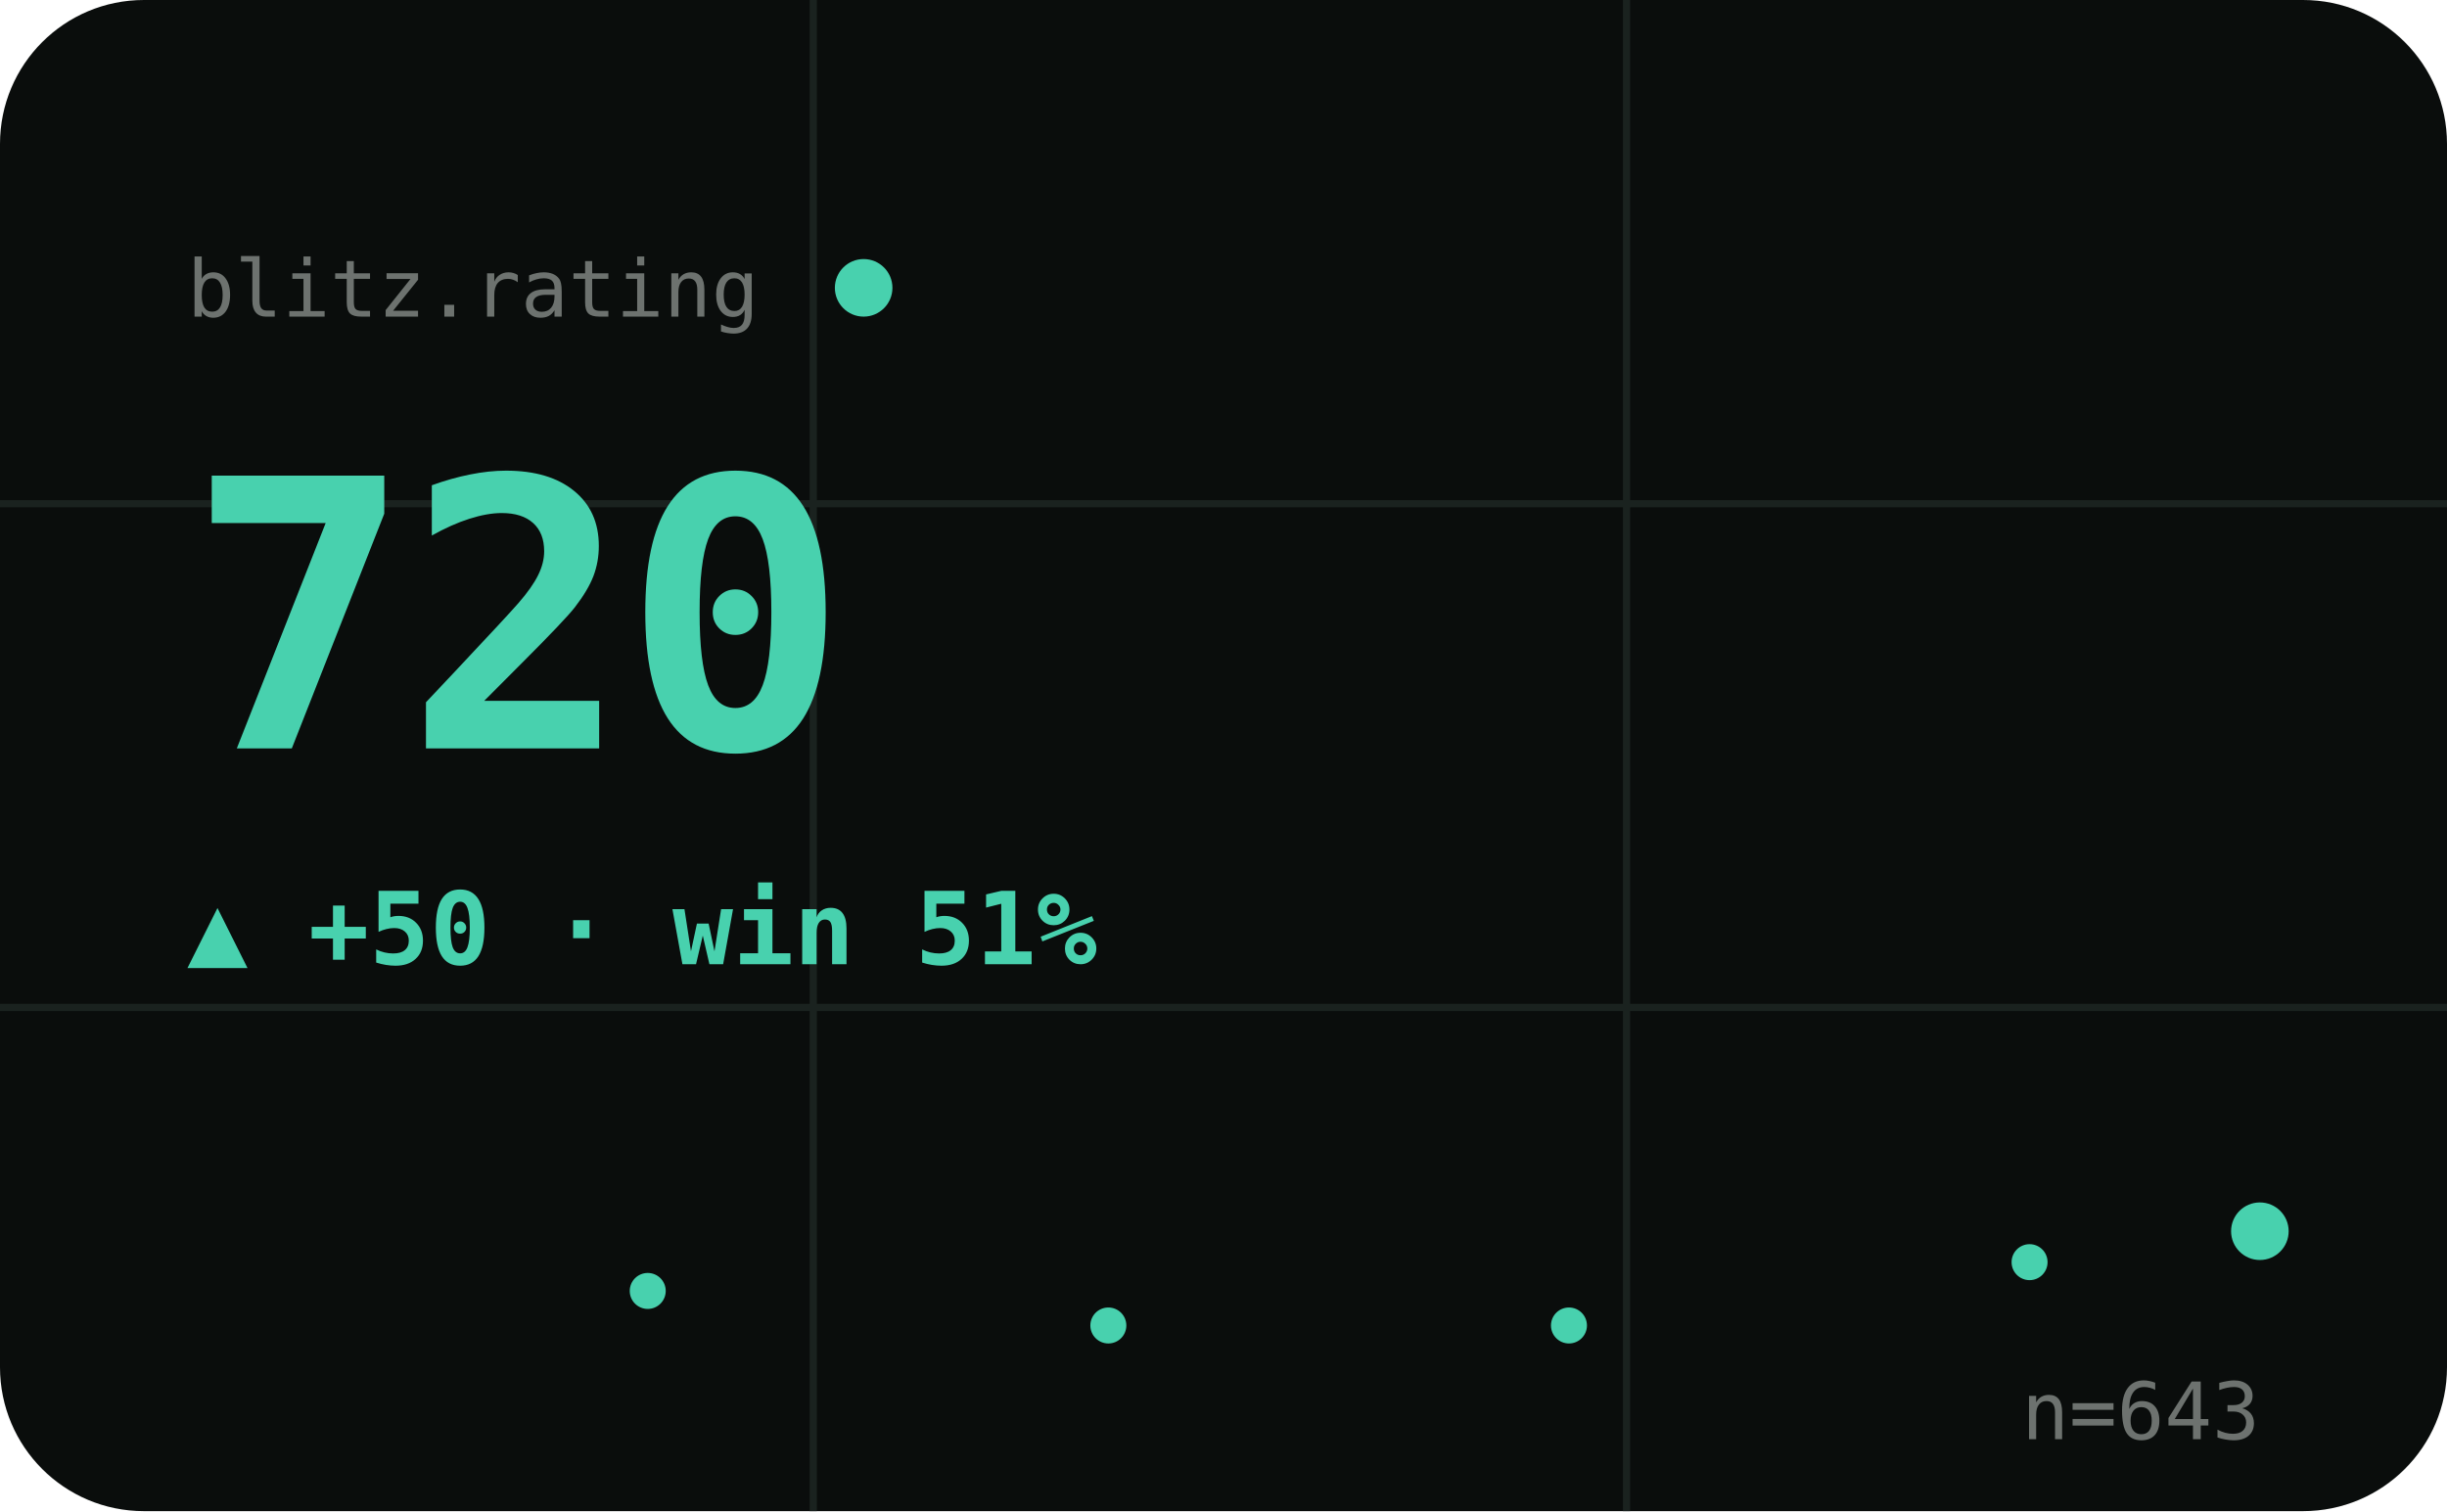
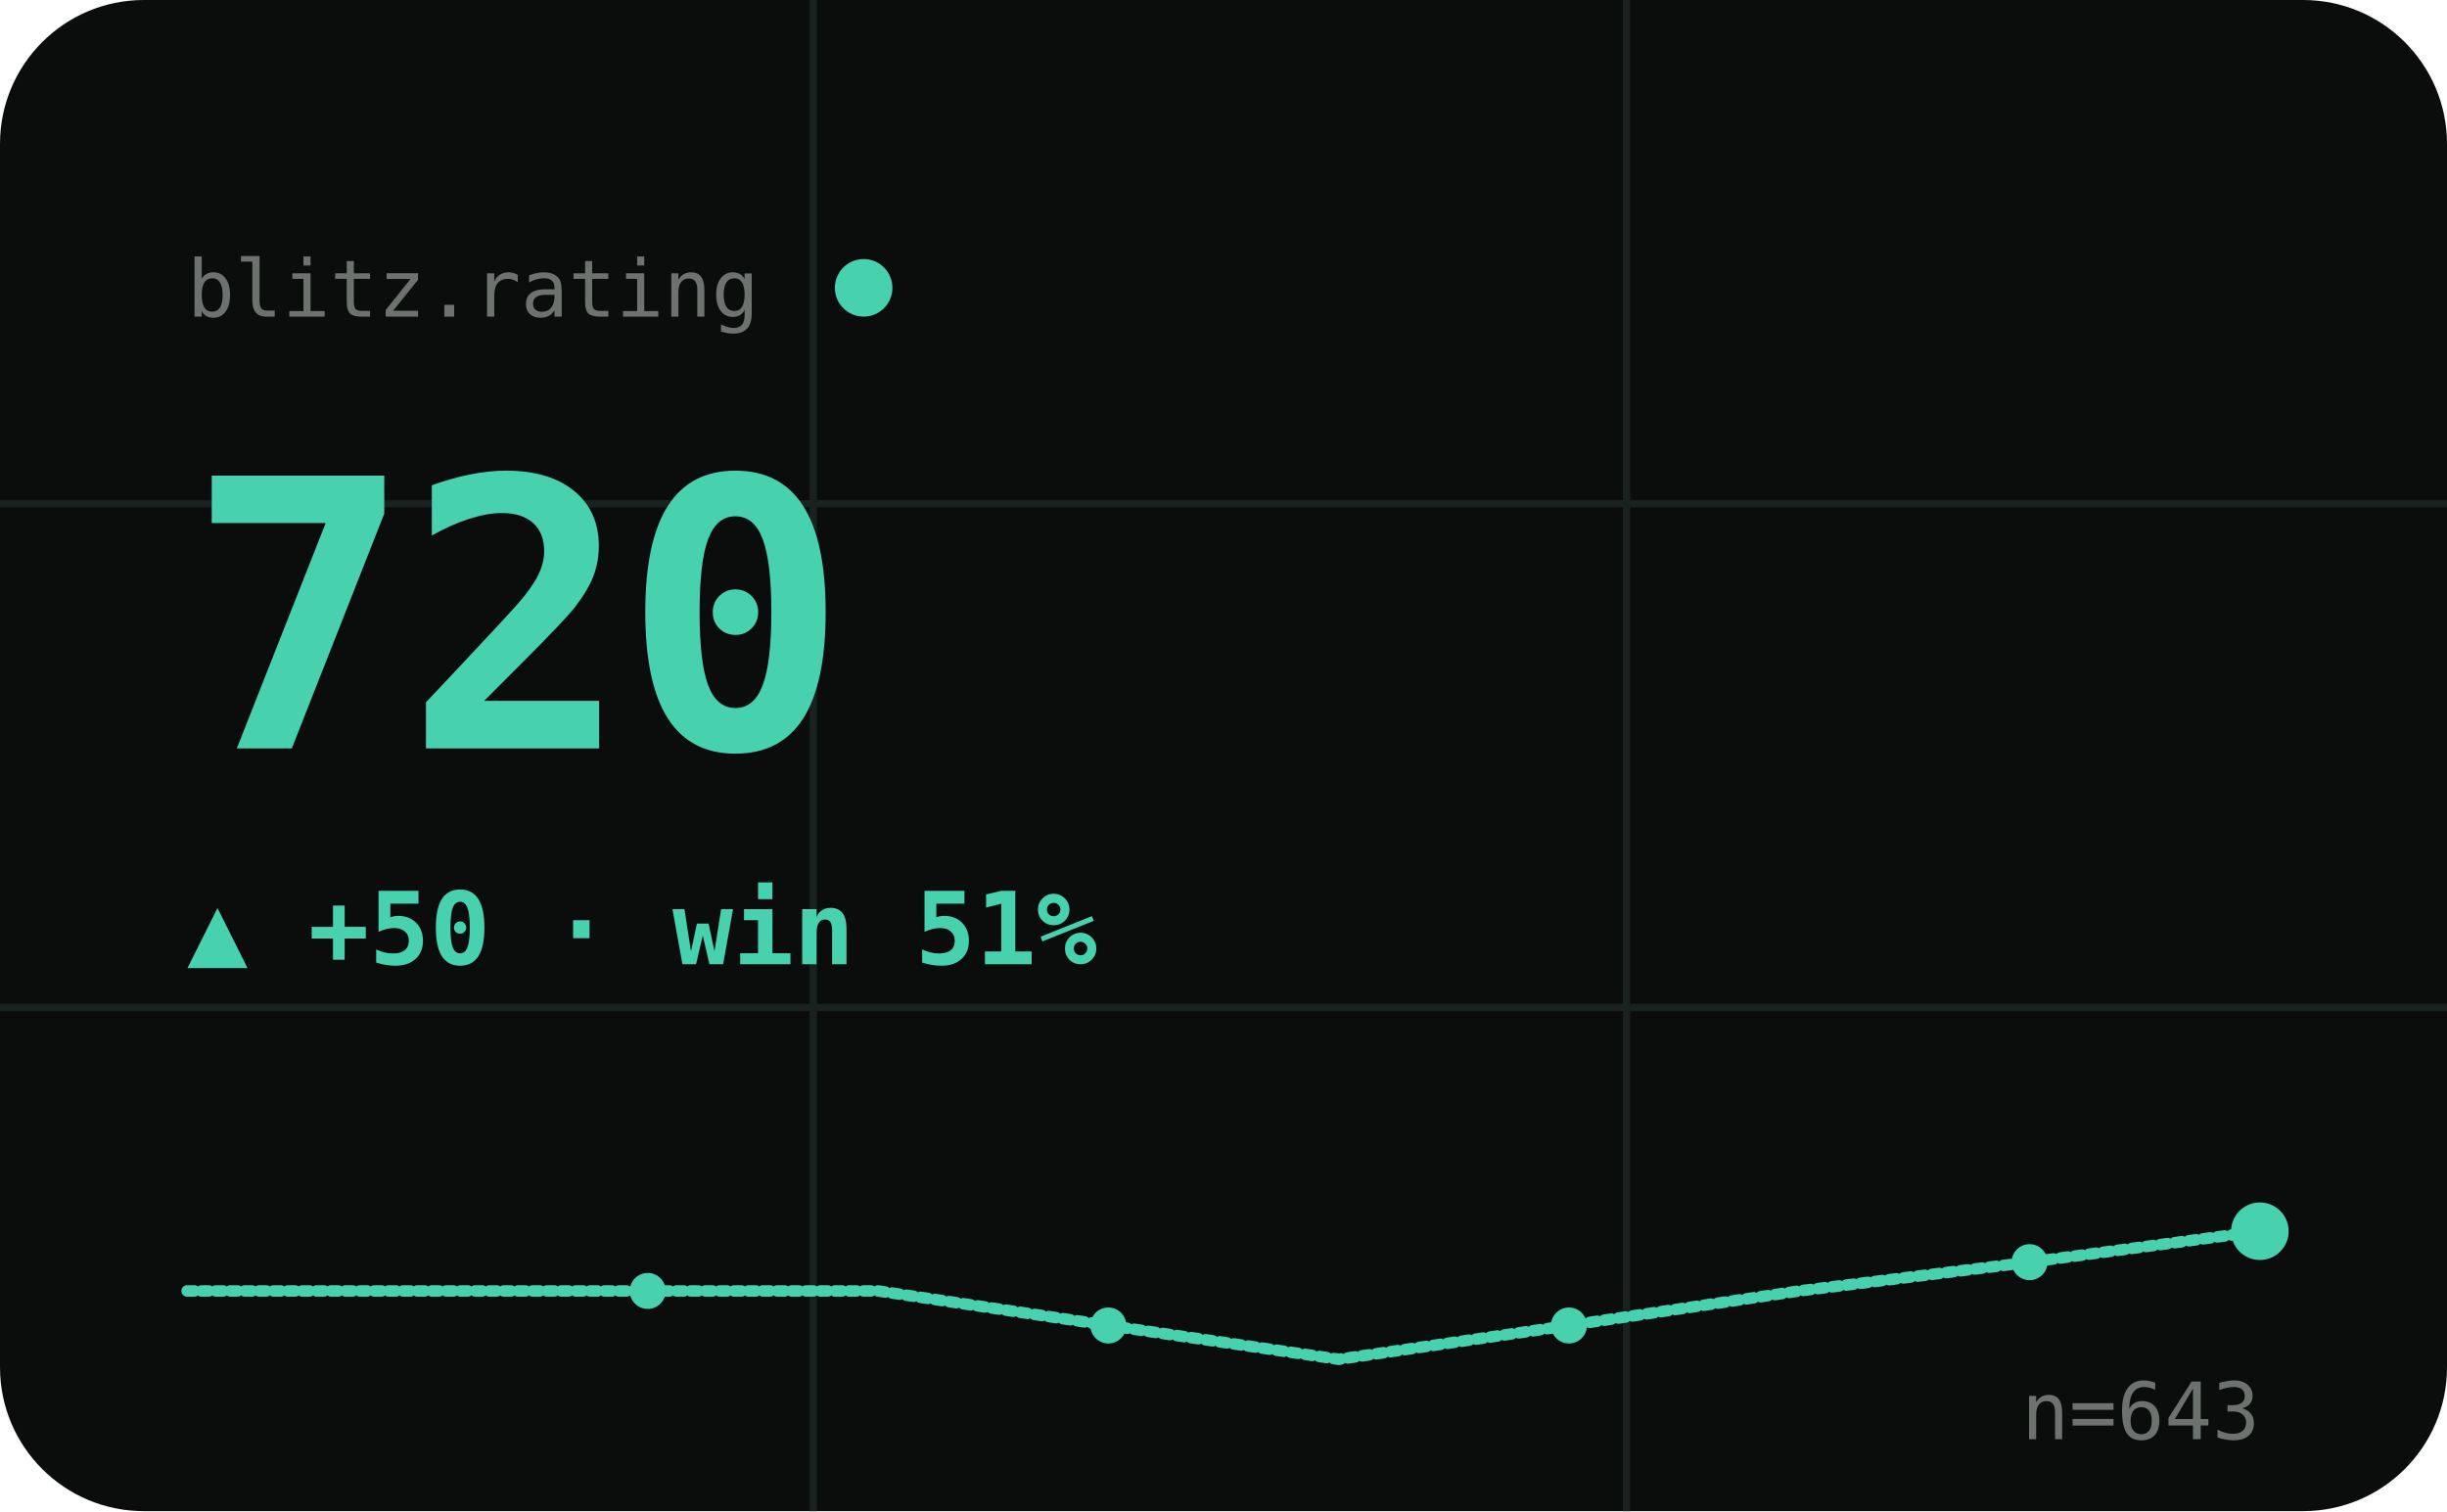
<svg xmlns="http://www.w3.org/2000/svg" viewBox="0 0 340 210" width="340" height="210" role="img" aria-label="BLITZ hero">
-   <style>text{fill:#cfd8d1}.bg{fill:#0a0d0c}.acc{fill:#48d1ae}.ln{stroke:#48d1ae}.area{fill:#48d1ae;opacity:.1}.peak{stroke:#48d1ae;opacity:.32}.chip{fill:#48d1ae;opacity:.14}.down{fill:#e0715a}.grid{stroke:#1a221f;stroke-width:1}svg{font-family:'Space Grotesk',system-ui,sans-serif}.lbl{font-weight:600;font-size:11px;letter-spacing:.16em}.big{font-weight:700;font-size:34px;letter-spacing:-.02em}.mid{font-weight:600;font-size:14px}.mut{font-weight:500;font-size:11px;opacity:.5}.ser{font-family:'Instrument Serif',serif;font-weight:400;letter-spacing:0}.mono{font-family:'JetBrains Mono',monospace}.ln{fill:none;stroke-width:2.5;stroke-linecap:round;stroke-linejoin:round}.thin{stroke-width:1.6}.draw{stroke-dasharray:1200;stroke-dashoffset:1200;animation:draw 2.3s cubic-bezier(.6,.05,.2,1) forwards .25s}.dot{animation:pulse 2s ease-in-out infinite}.glow{animation:glow 3.4s ease-in-out infinite}.float{animation:float 6.5s ease-in-out infinite}.shim{animation:shim 3s ease-in-out infinite}@keyframes draw{to{stroke-dashoffset:0}}@keyframes pulse{0%,100%{r:4.5;opacity:1}50%{r:8;opacity:.45}}@keyframes glow{0%,100%{opacity:.14}50%{opacity:.34}}@keyframes float{0%,100%{transform:translateY(0)}50%{transform:translateY(-7px)}}@keyframes shim{0%,100%{opacity:.5}50%{opacity:1}}</style>
+   <style>text{fill:#cfd8d1}.bg{fill:#0a0d0c}.acc{fill:#48d1ae}.ln{stroke:#48d1ae}.area{fill:#48d1ae;opacity:.1}.peak{stroke:#48d1ae;opacity:.32}.chip{fill:#48d1ae;opacity:.14}.down{fill:#e0715a}.grid{stroke:#1a221f;stroke-width:1}svg{font-family:'Space Grotesk',system-ui,sans-serif}.lbl{font-weight:600;font-size:11px;letter-spacing:.16em}.big{font-weight:700;font-size:34px;letter-spacing:-.02em}.mid{font-weight:600;font-size:14px}.mut{font-weight:500;font-size:11px;opacity:.5}.ser{font-family:'Instrument Serif',serif;font-weight:400;letter-spacing:0}.mono{font-family:'JetBrains Mono',monospace}.ln{fill:none;stroke-width:2.5;stroke-linecap:round;stroke-linejoin:round}.thin{stroke-width:1.6}.draw{stroke-dasharray:1;stroke-dashoffset:0;animation:draw 2.3s cubic-bezier(.6,.05,.2,1) .25s backwards}.dot{animation:pulse 2s ease-in-out infinite}.glow{animation:glow 3.4s ease-in-out infinite}.float{animation:float 6.5s ease-in-out infinite}.shim{animation:shim 3s ease-in-out infinite}@keyframes draw{from{stroke-dashoffset:1}to{stroke-dashoffset:0}}@keyframes pulse{0%,100%{r:4.5;opacity:1}50%{r:8;opacity:.45}}@keyframes glow{0%,100%{opacity:.14}50%{opacity:.34}}@keyframes float{0%,100%{transform:translateY(0)}50%{transform:translateY(-7px)}}@keyframes shim{0%,100%{opacity:.5}50%{opacity:1}}</style>
  <rect class="bg" width="340" height="210" rx="20" />
  <line class="grid" x1="0" y1="70" x2="340" y2="70" />
  <line class="grid" x1="0" y1="140" x2="340" y2="140" />
  <line class="grid" x1="113" y1="0" x2="113" y2="210" />
  <line class="grid" x1="226" y1="0" x2="226" y2="210" />
  <text class="mut mono" x="26" y="44">blitz.rating</text>
  <circle class="acc dot" cx="120" cy="40" r="4" />
  <text class="big mono acc shim" x="26" y="104" style="font-size:52px">720</text>
  <text class="acc mid mono" x="26" y="134">▲ +50 · win 51%</text>
-   <polyline class="ln thin draw" points="26.0,179.4 58.0,179.4 90.0,179.4 122.0,179.4 154.0,184.2 186.0,188.9 218.0,184.2 250.0,179.4 282.0,175.4 314.0,171.1" />
+   <polyline class="ln thin draw" pathLength="1" points="26.0,179.4 58.0,179.4 90.0,179.4 122.0,179.4 154.0,184.2 186.0,188.9 218.0,184.2 250.0,179.4 282.0,175.4 314.0,171.1" />
  <circle class="acc" cx="90.0" cy="179.4" r="2.5" />
  <circle class="acc" cx="154.0" cy="184.2" r="2.5" />
  <circle class="acc" cx="218.0" cy="184.2" r="2.5" />
  <circle class="acc" cx="282.0" cy="175.4" r="2.5" />
  <circle class="acc dot" cx="314.0" cy="171.1" r="4" />
  <text class="mut mono" x="314" y="200" text-anchor="end">n=643</text>
</svg>
